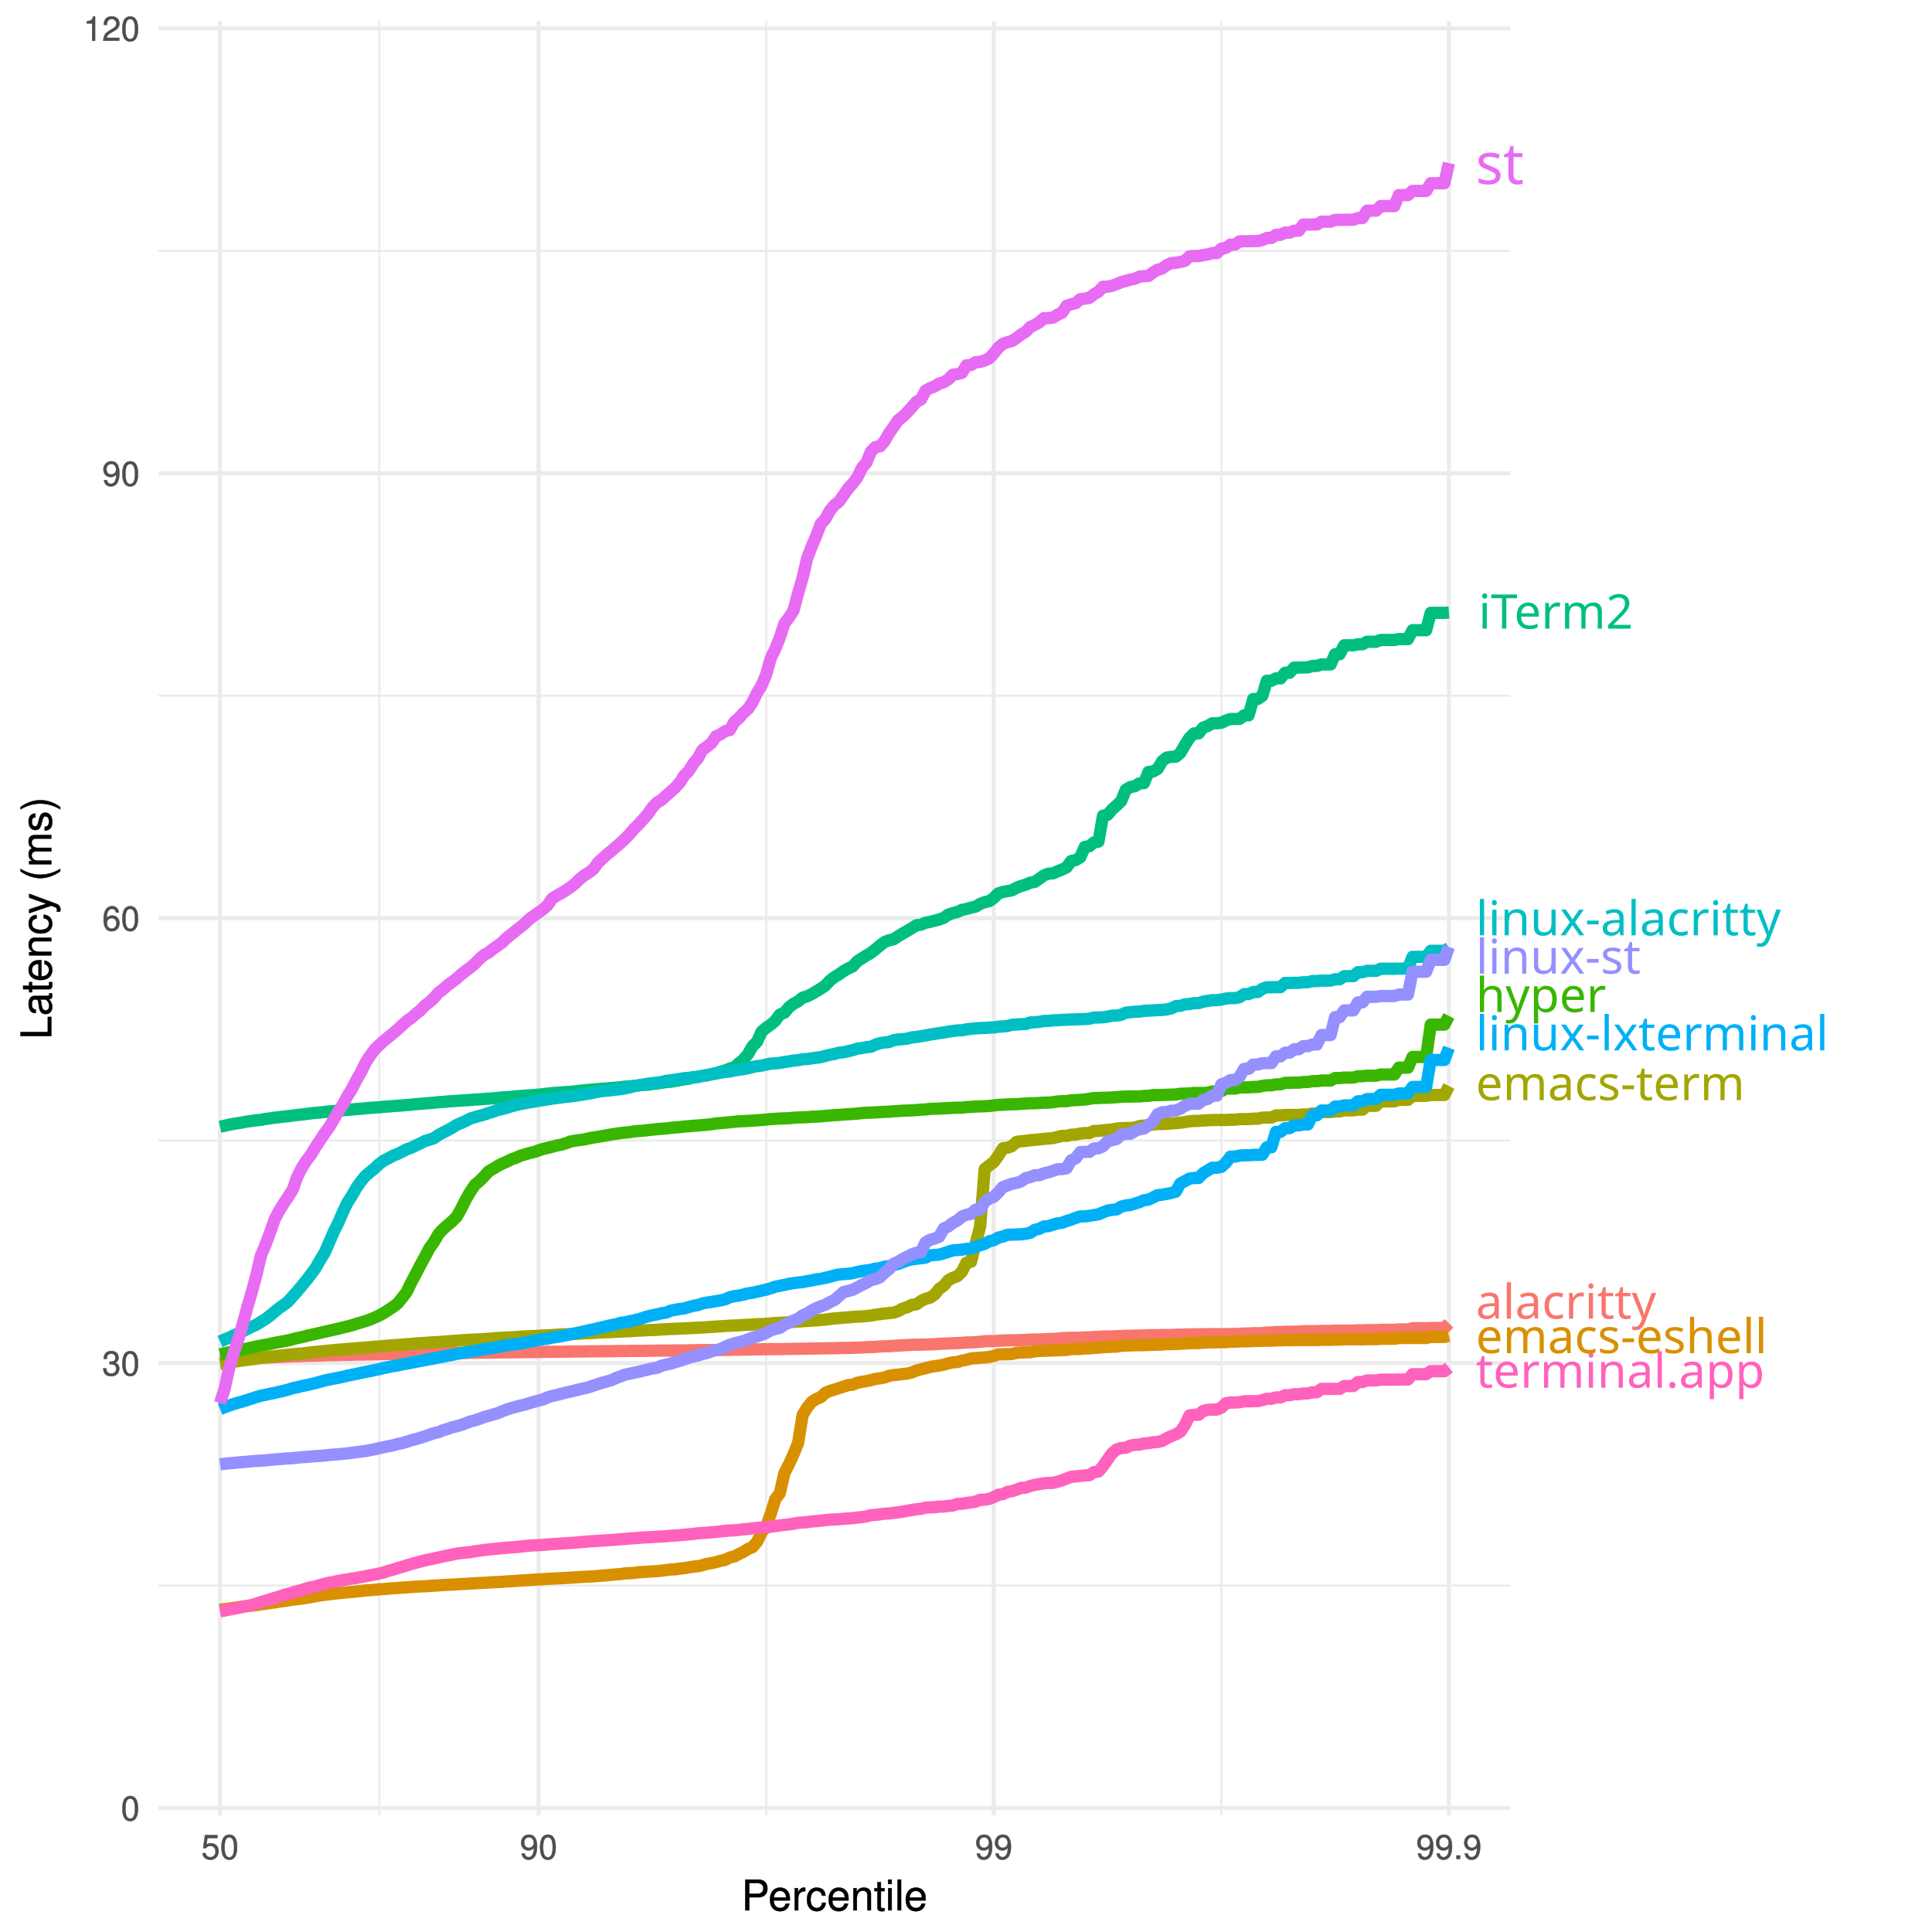
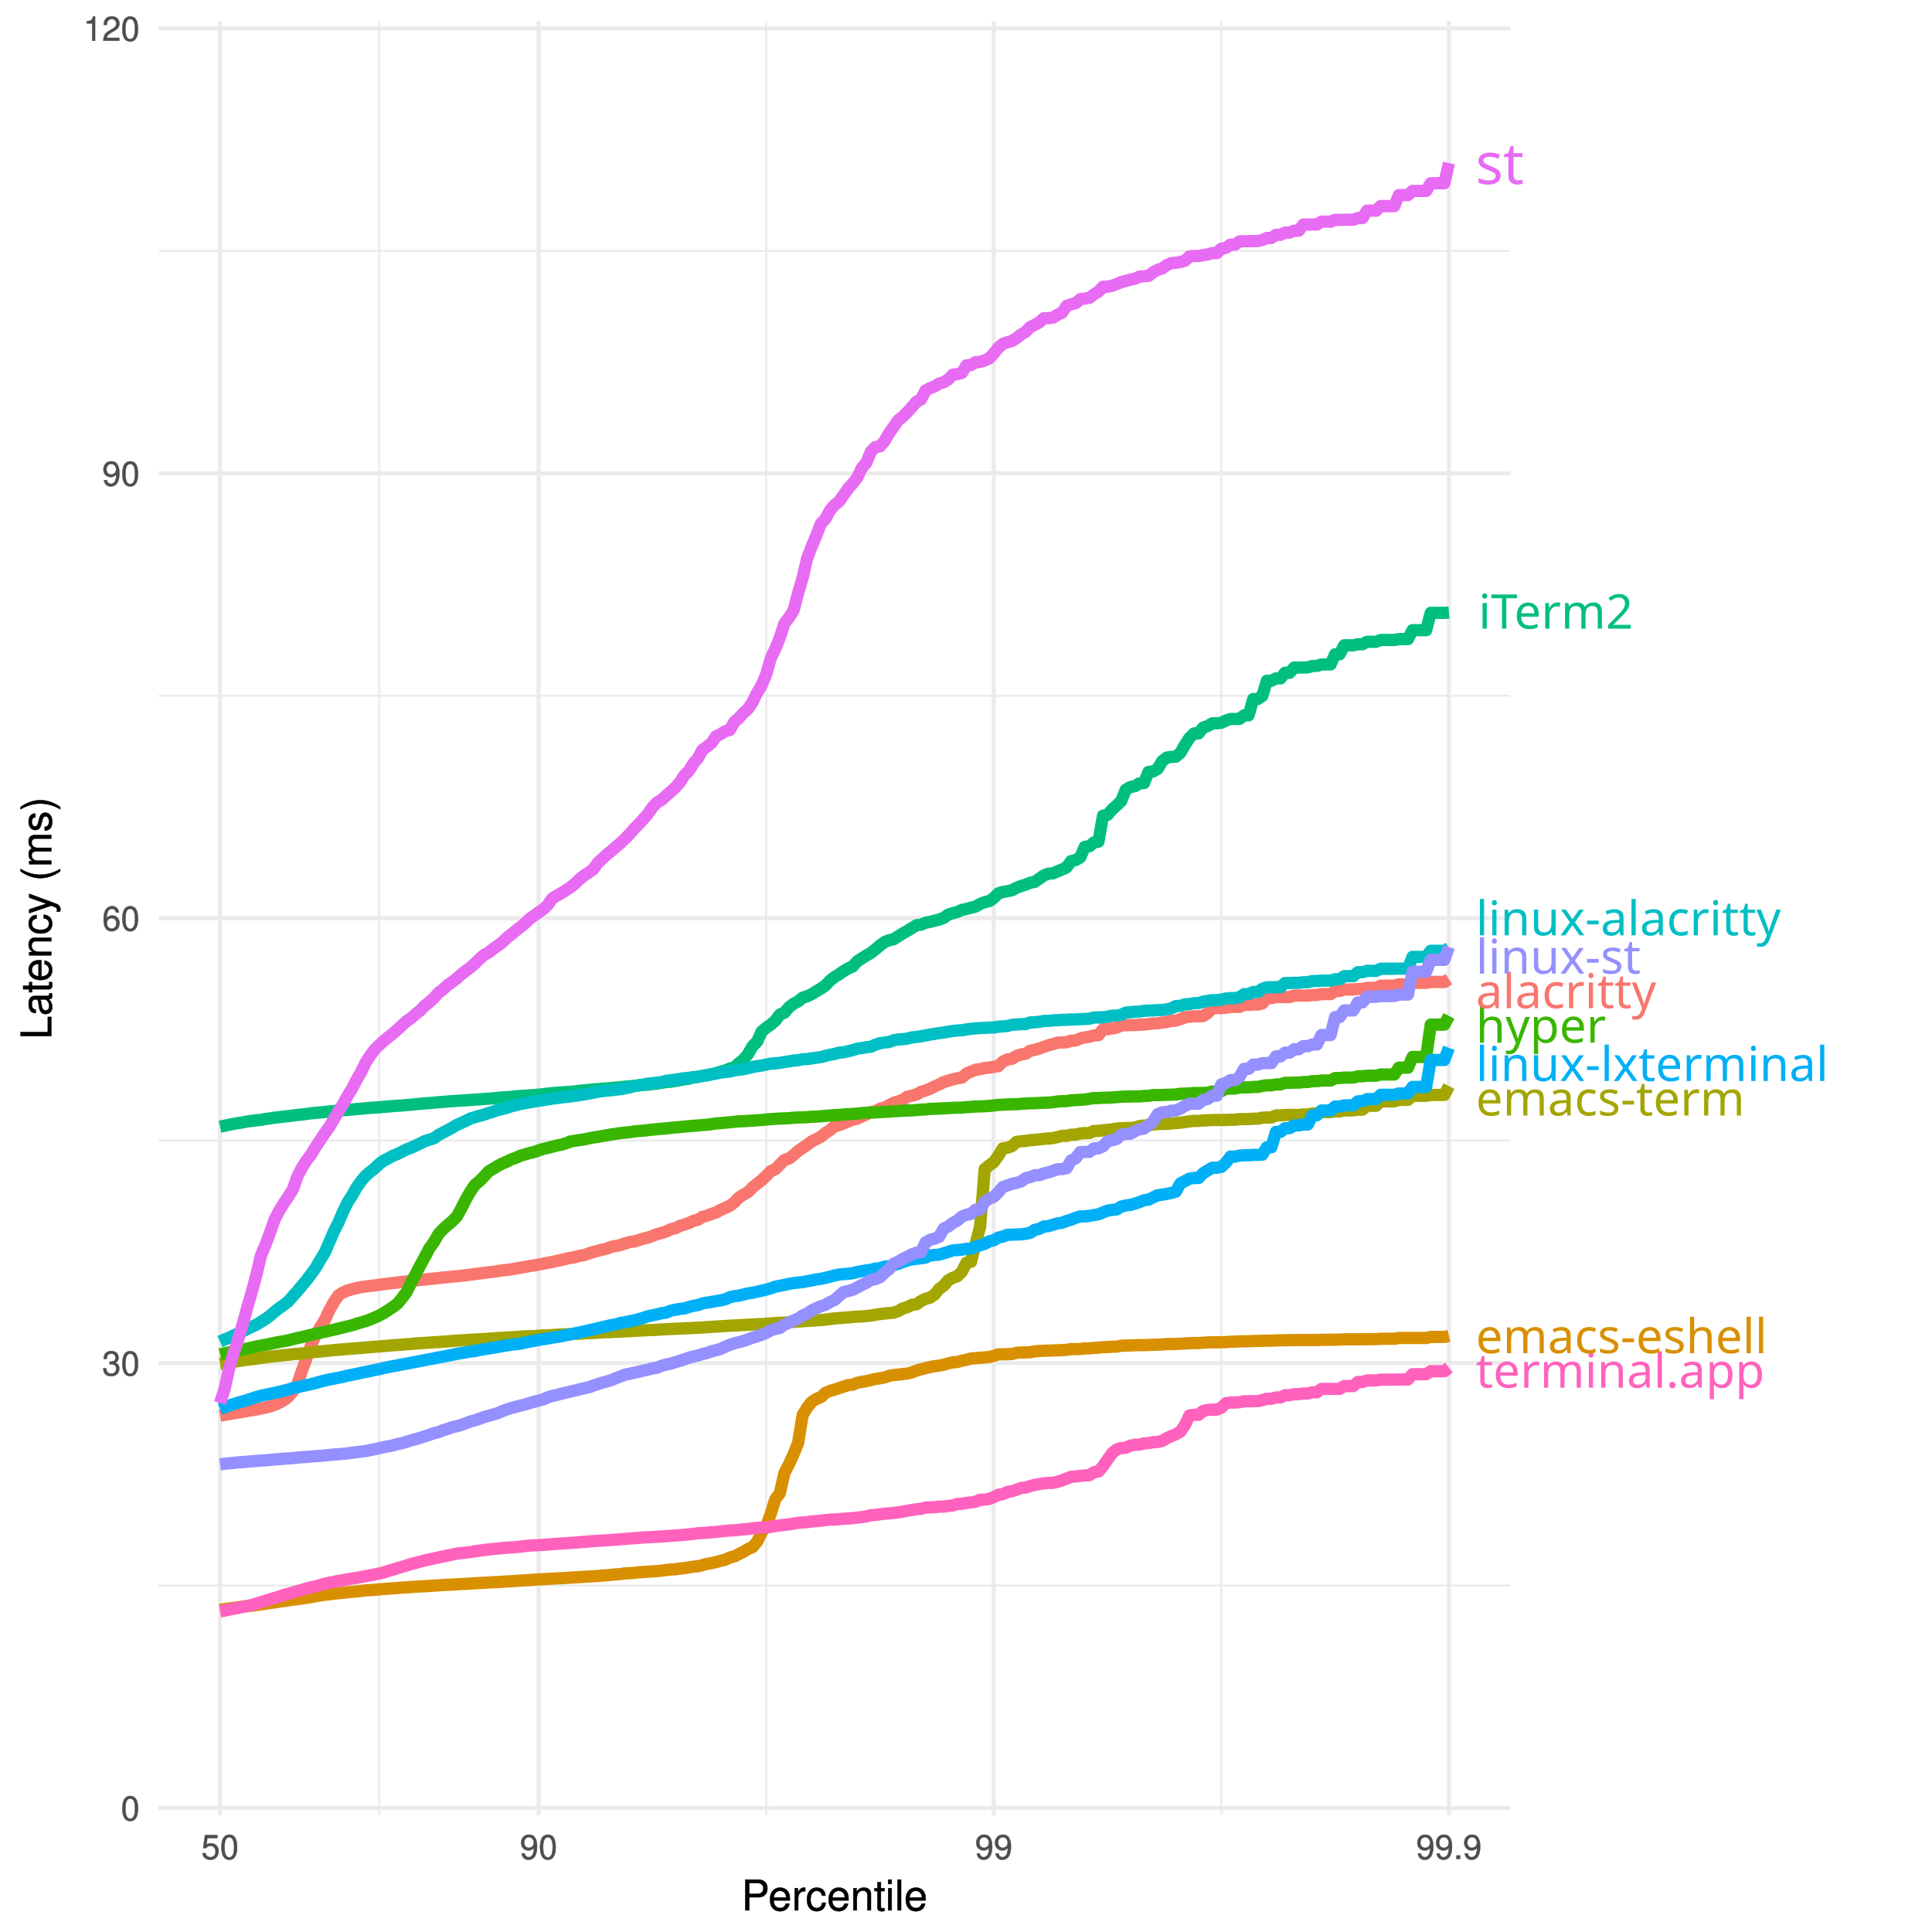
<svg xmlns="http://www.w3.org/2000/svg" width="504" height="504" viewBox="0 0 504 504">
-   <g transform="matrix(1 0 0 -1 0 504)" font-size="12" stroke-miterlimit="10" font-family="Helvetica, Arial, FreeSans, Liberation Sans, Nimbus Sans L, sans-serif" stroke-linejoin="round" stroke-linecap="round" stroke-width=".75" stroke="#000" fill-opacity="0" fill="none">
+   <g transform="matrix(1 0 0 -1 0 504)" fill="none" stroke="#000" stroke-width=".75" font-size="12" font-family="Helvetica, Arial, FreeSans, Liberation Sans, Nimbus Sans L, sans-serif" stroke-linecap="round" stroke-linejoin="round" stroke-miterlimit="10" fill-opacity="0">
    <defs>
      <clipPath id="a">
        <path stroke="none" d="M41.37 30.43h352.64v468.09H41.37z" />
      </clipPath>
    </defs>
    <g stroke-linecap="butt" clip-path="url(#a)">
      <g stroke="#EBEBEB">
        <path d="M41.37 90.39h352.64M41.37 206.45h352.64M41.37 322.5h352.64M41.37 438.56h352.64M98.95 30.43v468.09M199.88 30.43v468.09M318.61 30.43v468.09" stroke-width=".53" />
        <path d="M41.37 32.36h352.64M41.37 148.42h352.64M41.37 264.48h352.64M41.37 380.53h352.64M41.37 496.59h352.64M57.4 30.43v468.09m83.11-468.09v468.09M259.24 30.43v468.09M377.98 30.43v468.09" stroke-width="1.07" />
      </g>
-       <g stroke-miterlimit="1" stroke-width="3.2">
-         <path stroke="#F8766D" d="M57.4 149.08l1.18.08 1.19.07 1.19.08 1.19.08 1.18.07 1.19.08 1.19.08 1.19.08 1.18.07 1.19.04 1.19.08 1.19.08 1.18.04 1.19.03 1.19.08 1.18.04 1.19.04 1.19.04 1.19.04 1.18.04 1.19.03 1.19.04 1.19.04 1.18.04h1.19l1.19.04 1.19.04h1.18l1.19.04 1.19.04h1.18l1.19.03h1.19l1.19.04 1.18.04h1.19l1.19.04h1.19l1.18.04h1.19l1.19.04h1.19l1.18.04h1.19l1.19.03h1.18l1.19.04h1.19l1.19.04h2.37l1.19.04h2.37l1.19.04h1.19l1.19.04h2.37l1.19.04h1.18l1.19.04h2.38l1.18.03h1.19l1.19.04h2.37l1.19.04h1.19l1.19.04h3.56l1.18.04h1.19l1.19.04h2.37l1.19.04h2.38l1.18.03h2.38l1.19.04h2.37l1.19.04h3.56l1.19.04h1.18l1.19.04h3.56l1.19.04h2.38l1.18.04h1.19l1.19.04h2.37l1.19.03H188l1.19.04h1.19l1.19.04h1.18l1.19.04h1.19l1.19.04h1.18l1.19.04h1.19l1.18.04h2.38l1.19.04h1.18l1.19.03h1.19l1.19.04h1.18l1.19.04h1.19l1.19.04h1.18l1.19.04h1.19l1.18.04 1.19.04h1.19l1.19.03 1.18.04 1.19.04 1.19.08 1.19.04 1.18.04 1.19.11 1.19.04 1.19.04 1.18.08 1.19.07 1.19.08 1.18.04 1.19.08 1.19.04h1.19l1.18.04 1.19.03 1.19.04 1.19.12 1.18.04 1.19.04 1.19.07 1.19.04 1.18.04 1.19.12h1.19l1.18.07 1.19.08 1.19.16 1.19.04h1.18l1.19.07 1.19.08 1.19.04 1.18.04h1.19l1.19.04 1.19.03 1.18.08 1.19.04h1.19l1.18.08 1.19.04 1.19.04 1.19.03 1.18.16 1.19.04 1.19.04h1.19l1.18.04 1.19.07h1.19l1.19.12h1.18l1.19.11h1.19l1.18.04 1.19.04 1.19.04 1.19.08h1.18l1.19.04h1.19l1.19.04 1.18.07h2.38l1.19.04h2.37l1.19.08 1.18.04h1.19l1.19.04 1.19.03h2.37l1.19.04h4.75l1.19.04h1.18l1.19.04 1.19.08h1.18l1.19.08h2.38l1.18.19h1.19l1.19.12h1.19l1.18.07h1.19l1.19.04h1.19l1.18.12h3.56l1.19.07h2.38l1.18.08h4.75l1.19.08h1.19l1.19.04h2.37l1.19.08h3.56l1.19.11h2.37l1.19.31h3.56l1.19.04h3.56l1.19 1.24" />
+       <g stroke-width="3.2" stroke-miterlimit="1">
+         <path stroke="#F8766D" d="M57.4 134.69l1.18.23 1.19.19 1.19.23 1.19.16 1.18.19 1.19.23 1.19.2 1.19.19 1.18.27 1.19.23 1.19.31 1.19.39 1.18.54 1.19.66 1.19.89 1.18 1.47 1.19 1.86 1.19 3.52 1.19 3.29 1.18 3.28 1.19 2.56 1.19 2.16 1.19 1.86 1.18 2.59 1.19 2.09 1.19 1.78 1.19.77 1.18.51 1.19.35 1.19.3 1.18.24 1.19.15 1.19.16 1.19.15 1.18.16 1.19.15 1.19.16 1.19.15 1.18.12 1.19.15 1.19.12 1.19.15 1.18.12 1.19.15 1.19.08 1.18.15 1.19.12 1.19.12 1.19.15 1.18.08 1.19.15 1.19.08 1.19.16 1.18.11 1.19.16 1.19.15 1.19.16 1.18.15 1.19.16 1.19.11 1.18.19 1.19.2 1.19.11 1.19.16 1.18.23 1.19.19 1.19.2 1.19.23 1.18.15 1.19.24 1.19.23 1.19.23 1.18.23 1.19.27 1.19.24 1.18.31 1.19.23 1.19.23 1.19.31 1.18.19 1.19.43 1.19.39 1.19.3 1.18.31 1.19.27 1.19.47 1.19.23 1.18.23 1.19.43 1.19.35 1.18.15 1.19.35 1.19.39 1.19.27 1.18.42 1.19.47 1.19.31 1.19.38 1.18.58 1.19.27 1.19.59 1.19.38 1.18.39 1.19.58 1.19.27 1.18.77 1.19.31 1.19.47 1.19.35 1.18.69 1.19.5 1.19.59 1.19.88 1.18 1.24 1.19.74 1.19.69 1.19 1.2 1.18.97 1.19.93 1.19 1.12 1.18 1.24 1.19.5 1.19 1.2 1.19 1.24 1.18.35 1.19.89 1.19 1.08 1.19.81 1.18.78 1.19.92 1.19.58 1.19.62 1.18.97 1.19.77 1.19.97 1.18.31 1.19.47 1.19.5 1.19.46 1.18.27 1.19.58 1.19.51 1.19.65 1.18.16 1.19.7 1.19.3 1.19.62 1.18.62 1.19.35 1.19.43 1.18.81 1.19.27 1.19.31 1.19.7 1.18.34 1.19.47 1.19.58 1.19.54 1.18.62 1.19.35 1.19.34 1.19.28 1.18.19 1.19 1.04 1.19.51 1.18.5 1.19.12 1.19.34 1.19.08 1.18.23 1.19.16 1.19 1.2 1.19.54 1.18.19 1.19.74 1.19.38 1.19.2 1.18.77 1.19.23 1.19.35 1.18.43 1.19.42 1.19.31 1.19.39 1.18.04 1.19.04 1.19.42 1.19.04 1.18.54 1.19.27 1.19.16 1.19.38 1.18.04 1.19 1.55 1.19.04 1.18.19 1.19.2 1.19.58 1.19.03 1.18.04h1.19l1.19.12 1.19.04 1.18.11 1.19.16 1.19.04 1.19.19 1.18.16 1.19.27 1.19.07 1.18.39 1.19.47 1.19.19 1.19.08h1.18l1.19.07 1.19.78 1.19 1.27h1.18l1.19.04 1.19.08 1.19.23h2.37l1.19.54h1.18l1.19.08h1.19l1.19.27 1.18 1.39h1.19l1.19.27h3.56l1.19.39h3.56l1.19.16h1.18l1.19.23h2.38l1.18.81h1.19l1.19.39h2.37l1.19.15h1.19l1.19.27h2.37l1.19.58h3.56l1.19.35h2.37l1.19.39h3.56l1.19.23h3.56l1.19.74" />
        <path stroke="#D89000" d="M57.4 84.05l1.18.19 1.19.16 1.19.15 1.19.16 1.18.19 1.19.12 1.19.11 1.19.16 1.18.19 1.19.15 1.19.2 1.19.15 1.18.2 1.19.15 1.19.19 1.18.2 1.19.11 1.19.16 1.19.19 1.18.19 1.19.24 1.19.19 1.19.16 1.18.15 1.19.15 1.19.12 1.19.12 1.18.11 1.19.12 1.19.11 1.18.12 1.19.16 1.19.07 1.19.08 1.18.12 1.19.07 1.19.12 1.19.08 1.18.07 1.19.12 1.19.04 1.19.12 1.18.07 1.19.08 1.19.04 1.18.08 1.19.07 1.19.08 1.19.08 1.18.08 1.19.03 1.19.08 1.19.08 1.18.04 1.19.08 1.19.07 1.19.08 1.18.04 1.19.08 1.19.07 1.18.04 1.19.08 1.19.08 1.19.07 1.18.08 1.19.08 1.19.08 1.19.07 1.18.08 1.19.08 1.19.04 1.19.11 1.18.04 1.19.08 1.19.04 1.18.08 1.19.07 1.19.08 1.19.08 1.18.07 1.19.04 1.19.08 1.19.08 1.18.11 1.19.08 1.19.12 1.19.11 1.18.08 1.19.19 1.19.04 1.18.08 1.19.16 1.19.07 1.19.08 1.18.08 1.19.07 1.19.12 1.19.16 1.18.15 1.19.04 1.19.19 1.19.12 1.18.19 1.19.2 1.19.11 1.18.27 1.19.35 1.19.19 1.19.27 1.18.35 1.19.23 1.19.62 1.19.27 1.18.62 1.19.58 1.19.74 1.19.5 1.18 1.39 1.19 2.44 1.19 1.55 1.18 3.29 1.19 3.83 1.19 1.58 1.19 5.26 1.18 2.25 1.19 2.63 1.19 2.9 1.19 7.31 1.18 1.97 1.19 1.47 1.19.78 1.19.46 1.18 1.12 1.19.51 1.19.35 1.18.38 1.19.39 1.19.39 1.19.11 1.18.5 1.19.24 1.19.19 1.19.27 1.18.31 1.19.16 1.19.23 1.19.42 1.18.2 1.19.11 1.19.16 1.18.11 1.19.31 1.19.47 1.19.35 1.18.27 1.19.31 1.19.23 1.19.15 1.18.23 1.19.35 1.19.27 1.19.08 1.18.35 1.19.23 1.19.35 1.18.08 1.19.11 1.19.08 1.19.12 1.18.27 1.19.42h1.19l1.19.04 1.18.04 1.19.31 1.19.08 1.19.04 1.18.03 1.19.24 1.19.11 1.18.04 1.19.04 1.19.04 1.19.04 1.18.04 1.19.07 1.19.2h1.19l1.18.04 1.19.15h1.19l1.19.12 1.18.07 1.19.12 1.19.04 1.18.08 1.19.03 1.19.24 1.19.03 1.18.04 1.19.04 1.19.04h1.19l1.18.04 1.19.04 1.19.04 1.19.04 1.18.11h1.19l1.19.04 1.18.04 1.19.08 1.19.07 1.19.04h1.18l1.19.08 1.19.08 1.19.04h1.18l1.19.03h1.19l1.19.12h1.18l1.19.08 1.19.04h1.18l1.19.07h1.19l1.19.04 1.18.04h1.19l1.19.08h1.19l1.18.04h1.19l1.19.04h5.93l1.19.07h2.38l1.18.04h1.19l1.19.08h4.75l1.19.04h2.37l1.19.11h3.56l1.19.2h7.12l1.19.27h3.56l1.19.27" />
        <path stroke="#A3A500" d="M57.4 148.19l1.18.19 1.19.19 1.19.2 1.19.15 1.18.2 1.19.15 1.19.16 1.19.15 1.18.19 1.19.16 1.19.15 1.19.12 1.18.15 1.19.12 1.19.12 1.18.15 1.19.08 1.19.11 1.19.12 1.18.16 1.19.11 1.19.12 1.19.11 1.18.12 1.19.12 1.19.11 1.19.08 1.18.12 1.19.07 1.19.12 1.18.08 1.19.11 1.19.08 1.19.12 1.18.07 1.19.12 1.19.08 1.19.11 1.18.08 1.19.08 1.19.11 1.19.08 1.18.12 1.19.07 1.19.08 1.18.08 1.19.08 1.19.07 1.19.08 1.18.08 1.19.11 1.19.08 1.19.08 1.18.08 1.19.07 1.19.08 1.19.04 1.18.08 1.19.07 1.19.08 1.18.12 1.19.04 1.19.07 1.19.08 1.18.04 1.19.12 1.19.07 1.19.04 1.18.04 1.19.08 1.19.08 1.19.03 1.18.08 1.19.08 1.19.08 1.18.03 1.19.08 1.19.04 1.19.04 1.18.08 1.19.07 1.19.04 1.19.08 1.18.08 1.19.04 1.19.04 1.19.07 1.18.04 1.19.08 1.19.04 1.18.07 1.19.08 1.19.04 1.19.08 1.18.04 1.19.04 1.19.11 1.19.04 1.18.08 1.19.04 1.19.04 1.19.07 1.18.04 1.19.08 1.19.04 1.18.07 1.19.08 1.19.08 1.19.08 1.18.07 1.19.08 1.19.08 1.19.04 1.18.07 1.19.08 1.19.04 1.19.08 1.18.08 1.19.03 1.19.08 1.18.08 1.19.12 1.19.03 1.19.08 1.18.08 1.19.11 1.19.08 1.19.08 1.18.08 1.19.07 1.19.08 1.19.08 1.18.11 1.19.16 1.19.15 1.18.08 1.19.12 1.19.08 1.19.11 1.18.08 1.19.04 1.19.11 1.19.12 1.18.23 1.19.16 1.19.15 1.19.12 1.18.11 1.19.39 1.19.7 1.18.34 1.19.62 1.19.12 1.19.85 1.18.58 1.19.31 1.19.81 1.19 1.47 1.18.85 1.19 1.4 1.19.65 1.19.43 1.18 1.16 1.19 2.36 1.19.23 1.18 4.64 1.19 4.53 1.19 15.01 1.19.97 1.18.85 1.19 1.66 1.19 1.94 1.19.15 1.18.43 1.19 1.08 1.19.19 1.19.08 1.18.19 1.19.08 1.19.12 1.18.15 1.19.08 1.19.12 1.19.27 1.18.31h1.19l1.19.31 1.19.03 1.18.27 1.19.12h1.19l1.19.54 1.18.04 1.19.12 1.19.15 1.18.08 1.19.23 1.19.12 1.19.04h1.18l1.19.11 1.19.39 1.19.15 1.18.04 1.19.23 1.19.12h1.19l1.18.04 1.19.12 1.19.07 1.18.12 1.19.15 1.19.2 1.19.11h1.18l1.19.12 1.19.04 1.19.08h3.56l1.19.07h1.18l1.19.16h2.37l1.19.11h1.19l1.19.27 1.18.04h1.19l1.19.54h1.19l1.18.12h3.57l1.18.12h1.19l1.19.27h1.18l1.19.35h2.38l1.18.19h1.19l1.19.27h2.37l1.19.19h1.19l1.19 1.01h2.37l1.19 1.16h3.56l1.19.39h2.37l1.19 1.04h3.56l1.19.23h3.56l1.19 2.32" />
        <path stroke="#39B600" d="M57.4 150.7l1.18.27 1.19.24 1.19.23 1.19.27 1.18.23 1.19.27 1.19.27 1.19.27 1.18.23 1.19.2 1.19.23 1.19.27 1.18.23 1.19.2 1.19.23 1.18.31 1.19.31 1.19.23 1.19.31 1.18.27 1.19.27 1.19.27 1.19.27 1.18.27 1.19.27 1.19.28 1.19.3 1.18.28 1.19.3 1.19.39 1.18.35 1.19.35 1.19.42 1.19.51 1.18.54 1.19.66 1.19.77 1.19.77 1.18.89 1.19 1.47 1.19 1.55 1.19 2.48 1.18 2.2 1.19 2.32 1.19 2.17 1.18 2.24 1.19 1.63 1.19 2.09 1.19 1.27 1.18 1.05 1.19 1 1.19 1.2 1.19 2.13 1.18 2.36 1.19 2.05 1.19 1.78 1.19.97 1.18 1.2 1.19 1.31 1.19.7 1.18.73 1.19.62 1.19.5 1.19.62 1.18.39 1.19.54 1.19.35 1.19.35 1.18.27 1.19.42 1.19.39 1.19.27 1.18.31 1.19.31 1.19.23 1.18.35 1.19.47 1.19.19 1.19.19 1.18.16 1.19.27 1.19.23 1.19.15 1.18.24 1.19.19 1.19.23 1.19.16 1.18.19 1.19.12 1.19.11 1.18.2 1.19.11 1.19.08 1.19.15 1.18.12 1.19.12 1.19.11 1.19.08 1.18.15 1.19.12 1.19.08 1.19.15 1.18.08 1.19.12 1.19.07 1.18.12 1.19.08 1.19.15 1.19.2 1.18.07 1.19.12 1.19.11 1.19.12 1.18.12 1.19.04 1.19.07 1.19.08 1.18.08 1.19.08 1.19.11 1.18.12 1.19.07 1.19.08 1.19.04 1.18.04 1.19.12 1.19.07 1.19.04 1.18.04 1.19.12 1.19.03 1.19.08 1.18.12 1.19.08 1.19.11 1.18.04 1.19.12 1.19.07 1.19.08 1.18.08 1.19.15 1.19.08 1.19.04 1.18.04 1.19.08 1.19.07 1.19.04 1.18.12 1.19.04 1.19.11 1.18.04 1.19.04 1.19.08 1.19.11 1.18.04 1.19.16 1.19.04 1.19.03 1.18.08 1.19.04 1.19.08 1.19.04h1.18l1.19.15 1.19.04 1.18.12 1.19.03 1.19.04 1.19.08 1.18.12 1.19.15 1.19.04 1.19.08 1.18.04 1.19.03 1.19.08 1.19.08 1.18.08h1.19l1.19.07 1.18.08h1.19l1.19.12 1.19.19 1.18.08h1.19l1.19.23 1.19.04 1.18.08 1.19.07 1.19.2 1.19.19h1.18l1.19.08h1.19l1.18.08 1.19.07 1.19.12 1.19.04h1.18l1.19.04h1.19l1.19.11 1.18.04 1.19.19h1.19l1.19.04 1.18.04 1.19.04 1.19.04 1.18.19 1.19.04 1.19.04 1.19.12h2.37l1.19.07 1.19.31h1.18l1.19.12 1.19.66h2.37l1.19.27 1.19.04h1.18l1.19.11h1.19l1.19.27 1.18.16h1.19l1.19.23h1.19l1.18.42h1.19l1.19.04h1.19l1.18.16h1.19l1.19.23h1.18l1.19.16h2.38l1.18.65h1.19l1.19.12h2.37l1.19.35h1.19l1.19.15h2.37l1.19.31h3.56l1.19 1.78h2.37l1.19 2.79h3.56l1.19 8.43h3.56l1.19 2.28" />
        <path stroke="#00BF7D" d="M57.4 210.08l1.18.24 1.19.27 1.19.23 1.19.19 1.18.2 1.19.23 1.19.15 1.19.16 1.18.11 1.19.24 1.19.15 1.19.19 1.18.12 1.19.15 1.19.12 1.18.16 1.19.15 1.19.12 1.19.15 1.18.16 1.19.11 1.19.12 1.19.11 1.18.16 1.19.08 1.19.11 1.19.12 1.18.08 1.19.11 1.19.12 1.18.08 1.19.11 1.19.12 1.19.07 1.18.08 1.19.12 1.19.08 1.19.11 1.18.08 1.19.08 1.19.11 1.19.08 1.18.15 1.19.08 1.19.12 1.18.08 1.19.11 1.19.12 1.19.07 1.18.12 1.19.08 1.19.08 1.19.07 1.18.08 1.19.08 1.19.11 1.19.04 1.18.12 1.19.08 1.19.07 1.18.12 1.19.12 1.19.07 1.19.08 1.18.15 1.19.08 1.19.08 1.19.08 1.18.07 1.19.12 1.19.12 1.19.15 1.18.12 1.19.11 1.19.08 1.18.08 1.19.08 1.19.11 1.19.16 1.18.11 1.19.12 1.19.11 1.19.08 1.18.12 1.19.07 1.19.12 1.19.08 1.18.11 1.19.16 1.19.08 1.18.11 1.19.12 1.19.15 1.19.04 1.18.2 1.19.11 1.19.19 1.19.2 1.18.08 1.19.19 1.19.23 1.19.23 1.18.12 1.19.35 1.19.19 1.18.23 1.19.2 1.19.19 1.19.31 1.18.39 1.19.31 1.19.5 1.19.27 1.18 1.12 1.19.93 1.19 1.43 1.19 2.09 1.18 1.16 1.19 2.63 1.19 1.01 1.18.81 1.19 1.04 1.19 1.59 1.19.5 1.18 1.4 1.19.92 1.19.62 1.19.97 1.18.35 1.19.58 1.19.73 1.19.7 1.18.81 1.19 1.28 1.19.93 1.18.69 1.19.85 1.19.7 1.19.54 1.18 1.32 1.19.77 1.19.74 1.19.69 1.18.93 1.19 1.01 1.19.89 1.19.46 1.18.27 1.19.78 1.19.73 1.18.66 1.19.73 1.19.74 1.19.15 1.18.51 1.19.23 1.19.31 1.19.31 1.18.42 1.19.85 1.19.39 1.19.31 1.18.54 1.19.23 1.19.35 1.18.27 1.19.7 1.19.46 1.19.27 1.18.82 1.19 1.2 1.19.38 1.19.2 1.18.23 1.19.66 1.19.46 1.19.35 1.18.5 1.19.23 1.19.82 1.18.85 1.19.46 1.19.08 1.19.54 1.18.46 1.19.58 1.19 1.63 1.19.27 1.18.7 1.19 2.74 1.19.16 1.19 1 1.18.2 1.19 6.77 1.19.23 1.18 1.39 1.19 1.05 1.19 1.16 1.19 2.94 1.18.69 1.19.24 1.19.73 1.19.08 1.18 2.9 1.19.12 1.19.69 1.19 2.01 1.18.93 1.19.19 1.19.04 1.18 1.01 1.19 2.05 1.19 1.86 1.19 1.16h1.18l1.19 1.51 1.19.42 1.19.7h1.18l1.19.15 1.19.58 1.19.39h1.18l1.19.04 1.19.93h1.18l1.19 4.25h1.19l1.19.81 1.18 3.95h1.19l1.19.62h1.19l1.18 1.47h1.19l1.19 1.35h1.19l1.18.04h1.19l1.19.39h1.18l1.19.39h2.38l1.18 2.67h1.19l1.19 2.32h2.37l1.19.27h1.19l1.19.65h2.37l1.19.47h3.56l1.19.23h2.37l1.19 2.32h3.56l1.19 4.53h3.56l1.19.08" />
        <path stroke="#00BFC4" d="M57.4 154.03l1.18.54 1.19.47 1.19.58 1.19.54 1.18.54 1.19.62 1.19.58 1.19.54 1.18.73 1.19.74 1.19.89 1.19 1.01 1.18.96 1.19.81 1.19.93 1.18 1.36 1.19 1.31 1.19 1.43 1.19 1.44 1.18 1.54 1.19 1.63 1.19 2.09 1.19 1.93 1.18 2.71 1.19 2.75 1.19 2.35 1.19 2.79 1.18 2.44 1.19 1.85 1.19 2.09 1.18 1.67 1.19 1.39 1.19 1.01 1.19.96 1.18 1.12 1.19.89 1.19.58 1.19.66 1.18.47 1.19.58 1.19.62 1.19.42 1.18.58 1.19.54 1.19.62 1.18.35 1.19.39 1.19.85 1.19.62 1.18.62 1.19.65 1.19.74 1.19.5 1.18.54 1.19.62 1.19.35 1.19.35 1.18.31 1.19.42 1.19.35 1.18.43 1.19.27 1.19.31 1.19.42 1.18.27 1.19.31 1.19.2 1.19.23 1.18.19 1.19.23 1.19.16 1.19.19 1.18.2 1.19.15 1.19.16 1.18.15 1.19.12 1.19.15 1.19.19 1.18.2 1.19.19 1.19.23 1.19.24 1.18.19 1.19.11 1.19.12 1.19.16 1.18.11 1.19.23 1.19.24 1.18.34 1.19.2 1.19.19 1.19.23 1.18.12 1.19.15 1.19.16 1.19.31 1.18.15 1.19.16 1.19.19 1.19.19 1.18.08 1.19.2 1.19.03 1.18.27 1.19.16 1.19.35 1.19.11 1.18.27 1.19.16 1.19.12 1.19.27 1.18.19 1.19.15 1.19.24 1.19.31 1.18.23 1.19.15 1.19.27 1.18.24 1.19.07 1.19.12 1.19.23 1.18.16 1.19.23 1.19.08 1.19.27 1.18.03 1.19.2 1.19.15 1.19.16 1.18.31 1.19.31 1.19.19 1.18.35 1.19.11 1.19.27 1.19.28 1.18.38 1.19.16 1.19.23 1.19.12 1.18.54 1.19.38 1.19.2 1.19.11 1.18.47 1.19.19 1.19.08 1.18.15 1.19.31 1.19.12 1.19.19 1.18.2 1.19.23 1.19.19 1.19.19 1.18.16 1.19.23 1.19.16 1.19.15 1.18.04 1.19.23 1.19.16 1.18.11 1.19.08 1.19.04 1.19.08 1.18.03 1.19.2 1.19.08 1.19.11 1.18.31 1.19.08 1.19.08 1.19.03 1.18.43 1.19.04 1.19.11 1.18.24h1.19l1.19.15 1.19.04 1.18.08 1.19.04 1.19.07h1.19l1.18.08 1.19.04 1.19.08 1.19.31h1.18l1.19.07 1.19.16 1.18.27h1.19l1.19.23 1.19.54 1.18.12 1.19.12 1.19.03 1.19.2 1.18.07 1.19.04 1.19.08 1.19.04 1.18.15 1.19.27 1.19.59 1.18.07 1.19.39 1.19.08 1.19.23h1.18l1.19.39 1.19.19 1.19.19h1.18l1.19.16 1.19.27 1.19.11h1.18l1.19.24 1.19.81h1.18l1.19.54h1.19l1.19.85 1.18.39h1.19l1.19.04h1.19l1.18 1.08h1.19l1.19.04h1.19l1.18.15h1.19l1.19.31h1.18l1.19.12h2.38l1.18.35h1.19l1.19.81h2.37l1.19 1.04h1.19l1.19.35h2.37l1.19.54h3.56l1.19.04h2.37l1.19 3.06h3.56l1.19 1.58h3.56l1.19.7" />
        <path stroke="#00B0F6" d="M57.4 136.43l1.18.46 1.19.43 1.19.42 1.19.35 1.18.31 1.19.39 1.19.38 1.19.39 1.18.35 1.19.23 1.19.27 1.19.23 1.18.28 1.19.27 1.19.31 1.18.38 1.19.23 1.19.31 1.19.24 1.18.27 1.19.27 1.19.35 1.19.31 1.18.27 1.19.23 1.19.23 1.19.23 1.18.31 1.19.23 1.19.24 1.18.27 1.19.23 1.19.23 1.19.27 1.18.23 1.19.31 1.19.24 1.19.23 1.18.19 1.19.27 1.19.2 1.19.23 1.18.23 1.19.23 1.19.23 1.18.24 1.19.19 1.19.27 1.19.19 1.18.27 1.19.2 1.19.27 1.19.19 1.18.2 1.19.23 1.19.11 1.19.27 1.18.2 1.19.19 1.19.19 1.18.2 1.19.23 1.19.19 1.19.2 1.18.11 1.19.16 1.19.27 1.19.23 1.18.23 1.19.23 1.19.2 1.19.15 1.18.27 1.19.16 1.19.19 1.18.27 1.19.2 1.19.27 1.19.27 1.18.23 1.19.31 1.19.23 1.19.31 1.18.27 1.19.27 1.19.27 1.19.2 1.18.38 1.19.16 1.19.27 1.18.23 1.19.31 1.19.35 1.19.39 1.18.27 1.19.23 1.19.31 1.19.15 1.18.51 1.19.23 1.19.23 1.19.12 1.18.38 1.19.31 1.19.2 1.18.42 1.19.23 1.19.16 1.19.23 1.18.19 1.19.27 1.19.55 1.19.27 1.18.15 1.19.27 1.19.31 1.19.16 1.18.27 1.19.27 1.19.27 1.18.35 1.19.42 1.19.24 1.19.23 1.18.27 1.19.19 1.19.16 1.19.11 1.18.23 1.19.2 1.19.27 1.19.15 1.18.27 1.19.27 1.19.35 1.18.24 1.19.11 1.19.08 1.19.15 1.18.31 1.19.23 1.19.2 1.19.15 1.18.31 1.19.12 1.19.39 1.19.11 1.18.31 1.19.31 1.19.46 1.18.43 1.19.27 1.19.16 1.19.15 1.18.16 1.19.58 1.19.11 1.19.08 1.18.35 1.19.38 1.19.39 1.19.08 1.18.11 1.19.2 1.19.07 1.18.51 1.19.35 1.19.38 1.19.66 1.18.27 1.19.7 1.19.27 1.19.46 1.18.04 1.19.04 1.19.04 1.19.15 1.18.24 1.19.77 1.19.27 1.18.62 1.19.08 1.19.38 1.19.35 1.18.16 1.19.46 1.19.35 1.19.46 1.18.39h1.19l1.19.15 1.19.2 1.18.19 1.19.5 1.19.47 1.18.19 1.19.12 1.19.73 1.19.31 1.18.12 1.19.35 1.19.38 1.19.51 1.18.15 1.19.58 1.19.58 1.19.12 1.18.23 1.19.23 1.19.35 1.18 2.13 1.19.62 1.19.65 1.19.16h1.18l1.19 1.24 1.19.73 1.19.7h1.18l1.19.23 1.19 1.08 1.19 1.59h1.18l1.19.27 1.19.08h1.18l1.19.11h1.19l1.19.04 1.18 1.94h1.19l1.19 4.02h1.19l1.18.97h1.19l1.19.73h1.19l1.18.23h1.19l1.19 2.4h1.18l1.19 1.24h2.38l1.18 1.05h1.19l1.19.3h2.37l1.19 1.05h1.19l1.19.58h2.37l1.19 1.12h3.56l1.19.35h2.37l1.19 1.7h3.56l1.19 7.04h3.56l1.19 3.17" />
        <path stroke="#9590FF" d="M57.4 122l1.18.15 1.19.12 1.19.11 1.19.12 1.18.08 1.19.11 1.19.12 1.19.08 1.18.08 1.19.07 1.19.12 1.19.11 1.18.08 1.19.12 1.19.08 1.18.07 1.19.12 1.19.12 1.19.07 1.18.12 1.19.08 1.19.07 1.19.12 1.18.12 1.19.11 1.19.08 1.19.11 1.18.12 1.19.16 1.19.15 1.18.16 1.19.15 1.19.23 1.19.23 1.18.27 1.19.28 1.19.23 1.19.23 1.18.35 1.19.23 1.19.35 1.19.39 1.18.3 1.19.35 1.19.39 1.18.39 1.19.42 1.19.27 1.19.51 1.18.34 1.19.43 1.19.27 1.19.35 1.18.42 1.19.47 1.19.31 1.19.38 1.18.47 1.19.31 1.19.35 1.18.34 1.19.51 1.19.46 1.19.39 1.18.31 1.19.31 1.19.27 1.19.39 1.18.34 1.19.31 1.19.31 1.19.54 1.18.35 1.19.27 1.19.31 1.18.31 1.19.27 1.19.27 1.19.31 1.18.27 1.19.27 1.19.43 1.19.39 1.18.38 1.19.31 1.19.35 1.19.54 1.18.43 1.19.46 1.19.23 1.18.28 1.19.23 1.19.31 1.19.27 1.18.31 1.19.15 1.19.54 1.19.31 1.18.24 1.19.38 1.19.35 1.19.39 1.18.42 1.19.31 1.19.27 1.18.39 1.19.27 1.19.43 1.19.31 1.18.31 1.19.58 1.19.5 1.19.39 1.18.3 1.19.31 1.19.43 1.19.43 1.18.34 1.19.43 1.19.46 1.18.7 1.19.35 1.19.27 1.19.85 1.18.5 1.19.58 1.19.47 1.19.85 1.18.5 1.19.81 1.19.58 1.19.51 1.18.38 1.19.7 1.19.54 1.18 1.05 1.19 1.04 1.19.27 1.19.31 1.18.62 1.19.62 1.19.58 1.19.73 1.18.24 1.19.5 1.19 1.16 1.19.93 1.18 1.43 1.19.5 1.19.74 1.18.58 1.19.62 1.19.42 1.19.16 1.18 2.51 1.19.7 1.19.31 1.19.5 1.18 2.13 1.19.54 1.19.93 1.19.62 1.18 1.04 1.19.47 1.19.23 1.18 1.08 1.19.04 1.19 2.05 1.19.81 1.18.47 1.19 1.16 1.19 1.39 1.19.42 1.18.43 1.19.23 1.19.39 1.19.85 1.18.27 1.19.47 1.19.03 1.18.47 1.19.27 1.19.39 1.19.42 1.18.04 1.19.23 1.19 2.05 1.19.54 1.18 1.59 1.19.08h1.19l1.19.89 1.18.04 1.19.54 1.19 1.31 1.18.27 1.19.31 1.19 1.13 1.19.19 1.18.04 1.19.69 1.19.51 1.19.15 1.18.89 1.19.93 1.19 1.93 1.19.51 1.18.07 1.19.35 1.19.04 1.18.5 1.19.7 1.19.54 1.19.04h1.18l1.19.97 1.19.27 1.19.85h1.18l1.19 2.94 1.19.39 1.19.73h1.18l1.19.85 1.19 2.09h1.18l1.19 1.12h1.19l1.19.35 1.18.04h1.19l1.19 1.74h1.19l1.18.97h1.19l1.19.89h1.19l1.18.81h1.19l1.19.43h1.18l1.19 2.47h2.38l1.18 4.68h1.19l1.19 1.74h2.37l1.19 2.09h1.19l1.19 1.47h2.37l1.19.2h3.56l1.19.38h2.37l1.19 5.96h3.56l1.19 3.09h3.56l1.19 3.37" />
        <path stroke="#E76BF3" d="M57.4 137.98l1.18 3.67 1.19 5.3 1.19 4.14 1.19 3.48 1.18 4.02 1.19 4.41 1.19 4.03 1.19 4.45 1.18 5.03 1.19 2.78 1.19 3.21 1.19 3.44 1.18 2.21 1.19 1.93 1.19 1.74 1.18 1.9 1.19 3.37 1.19 2.32 1.19 1.85 1.18 1.55 1.19 1.97 1.19 1.78 1.19 1.82 1.18 1.59 1.19 2.05 1.19 2.01 1.19 1.86 1.18 2.2 1.19 1.9 1.19 2.32 1.18 2.05 1.19 2.47 1.19 1.82 1.19 1.59 1.18 1.16 1.19 1.08 1.19.97 1.19.97 1.18 1 1.19 1.12 1.19 1.09 1.19.81 1.18 1.04 1.19.93 1.19 1.24 1.18.93 1.19 1.08 1.19 1.36 1.19.89 1.18 1.08 1.19.85 1.19.89 1.19 1.08 1.18.93 1.19.85 1.19 1.05 1.19 1.2 1.18 1.04 1.19.62 1.19.97 1.18.81 1.19.89 1.19 1.16 1.19.93 1.18.97 1.19.92 1.19.97 1.19 1.16 1.18.85 1.19.85 1.19.82 1.19 1.12 1.18 1.7 1.19.74 1.19.65 1.18.74 1.19.81 1.19.93 1.19 1.16 1.18.97 1.19.73 1.19.89 1.19 1.67 1.18 1.08 1.19 1.12 1.19.93 1.19 1.04 1.18 1.01 1.19 1.12 1.19 1.24 1.18 1.35 1.19 1.2 1.19 1.32 1.19 1.35 1.18 1.7 1.19 1.28 1.19.66 1.19 1.12 1.18 1.01 1.19 1.08 1.19 1.31 1.19 1.9 1.18 1.16 1.19 1.93 1.19 1.4 1.18 2.16 1.19.85 1.19.97 1.19 1.74 1.18.54 1.19.78 1.19.31 1.19 2.09 1.18 1 1.19 1.36 1.19 1.04 1.19 1.78 1.18 2.44 1.19 1.93 1.19 2.86 1.18 4.22 1.19 2.44 1.19 2.98 1.19 3.63 1.18 1.55 1.19 1.82 1.19 4.52 1.19 4.07 1.18 5.03 1.19 3.13 1.19 2.78 1.19 3.14 1.18 1.24 1.19 2.2 1.19 1.43 1.18.89 1.19 1.7 1.19 1.71 1.19 1.31 1.18 1.55 1.19 2.47 1.19 1.4 1.19 2.9 1.18 1.2 1.19.19 1.19 1.36 1.19 2.08 1.18 1.63 1.19 1.74 1.19.93 1.18 1.16 1.19 1.31 1.19 1.4 1.19.62 1.18 2.28 1.19.66 1.19.46 1.19.74 1.18.34 1.19.74 1.19 1.24 1.19.15 1.18.31 1.19 1.97 1.19.08 1.18.74 1.19.07 1.19.39 1.19.54 1.18 1.28 1.19 1.51 1.19 1 1.19.43 1.18.31 1.19.77 1.19.93 1.19.7 1.18 1.23 1.19.58 1.19.66 1.18 1.09h1.19l1.19.15 1.19.74 1.18.54 1.19 1.78 1.19.42 1.19.27 1.18 1.05 1.19.15 1.19.2 1.19.92 1.18.7 1.19 1.28h1.19l1.18.27 1.19.42 1.19.51 1.19.31 1.18.34 1.19.24 1.19.54 1.19.11 1.18.08 1.19.93 1.19.66 1.19.35 1.18.88 1.19.51 1.19.11 1.18.2 1.19.31 1.19 1.16 1.19.07h1.18l1.19.24 1.19.19 1.19.35h1.18l1.19 1.16 1.19.19 1.19.85h1.18l1.19.85 1.19.04h1.18l1.19.04h1.19l1.19.27 1.18.54h1.19l1.19.82h1.19l1.18.58h1.19l1.19.5h1.19l1.18 1.59h1.19l1.19.03h1.18l1.19.74h2.38l1.18.46h1.19l1.19.04h2.37l1.19.43h1.19l1.19 1.93h2.37l1.19 1.2h3.56l1.19 2.86h2.37l1.19 1.09h3.56l1.19 2.01h3.56l1.19 5.26" />
        <path stroke="#FF62BC" d="M57.4 83.66l1.18.19 1.19.24 1.19.23 1.19.23 1.18.27 1.19.23 1.19.27 1.19.35 1.18.39 1.19.35 1.19.38 1.19.35 1.18.35 1.19.43 1.19.31 1.18.34 1.19.35 1.19.31 1.19.39 1.18.31 1.19.23 1.19.35 1.19.35 1.18.27 1.19.19 1.19.27 1.19.2 1.18.19 1.19.23 1.19.16 1.18.23 1.19.19 1.19.27 1.19.2 1.18.27 1.19.27 1.19.42 1.19.31 1.18.39 1.19.35 1.19.34 1.19.39 1.18.31 1.19.31 1.19.31 1.18.27 1.19.23 1.19.27 1.19.27 1.18.24 1.19.23 1.19.27 1.19.15 1.18.12 1.19.12 1.19.23 1.19.15 1.18.16 1.19.15 1.19.12 1.18.11 1.19.12 1.19.12 1.19.07 1.18.08 1.19.12 1.19.15 1.19.12 1.18.08 1.19.03 1.19.08 1.19.08 1.18.12 1.19.07 1.19.08 1.18.08 1.19.08 1.19.07 1.19.12 1.18.08 1.19.11 1.19.08 1.19.08 1.18.07 1.19.08 1.19.08 1.19.08 1.18.11 1.19.08 1.19.12 1.18.07 1.19.08 1.19.12 1.19.04 1.18.07 1.19.08 1.19.04 1.19.11 1.18.08 1.19.08 1.19.08 1.19.11 1.18.12 1.19.11 1.19.16 1.18.08 1.19.07 1.19.12 1.19.08 1.18.15 1.19.12 1.19.11 1.19.04 1.18.12 1.19.15 1.19.08 1.19.19 1.18.08 1.19.12 1.19.04 1.18.15 1.19.2 1.19.15 1.19.15 1.18.12 1.19.19 1.19.24 1.19.07 1.18.08 1.19.19 1.19.08 1.19.12 1.18.15 1.19.12 1.19.04 1.18.07 1.19.12 1.19.08 1.19.08 1.18.15 1.19.12 1.19.19 1.19.31 1.18.08 1.19.15 1.19.16 1.19.07 1.18.16 1.19.11 1.19.2 1.18.23 1.19.19 1.19.2 1.19.11 1.18.31 1.19.08 1.19.04 1.19.15h1.18l1.19.2 1.19.07 1.19.43 1.18.04 1.19.23 1.19.12 1.18.19 1.19.5 1.19.04 1.19.19 1.18.47 1.19.62 1.19.15 1.19.58 1.18.2 1.19.38 1.19.47 1.19.07 1.18.43 1.19.27 1.19.23 1.18.2 1.19.11h1.19l1.19.31 1.18.35 1.19.46 1.19.47 1.19.08 1.18.15 1.19.12 1.19.07 1.19.78 1.18.19 1.19 1.36 1.19 1.74 1.18 1.66 1.19.97 1.19.38 1.19.08 1.18.54 1.19.23 1.19.04 1.19.31 1.18.08 1.19.23 1.19.08 1.19.27 1.18.7 1.19.54 1.19.5 1.18.66 1.19 1.74 1.19 2.51 1.19.16h1.18l1.19 1 1.19.28 1.19.07h1.18l1.19.51 1.19 1.16 1.19.19h1.18l1.19.08 1.19.23h1.18l1.19.04h1.19l1.19.27 1.18.35h1.19l1.19.35h1.19l1.18.58h1.19l1.19.27h1.19l1.18.19h1.19l1.19.31h1.18l1.19.89h4.75l1.19.73h2.37l1.19 1.05h1.19l1.19.42h2.37l1.19.2h3.56l1.19.04h2.37l1.19 1.39h3.56l1.19.77h3.56l1.19.97" />
      </g>
    </g>
-     <g stroke-width=".1" font-size="8.8" stroke="#4D4D4D" text-anchor="end" fill-opacity="1" fill="#4D4D4D">
+     <g stroke-width=".1" font-size="8.8" stroke="#4D4D4D" text-anchor="end" fill="#4D4D4D" fill-opacity="1">
      <text transform="matrix(1 0 0 -1 36.44 32.36)">
        <tspan dy="3.23" x="0">0</tspan>
      </text>
      <text transform="matrix(1 0 0 -1 36.44 148.42)">
        <tspan dy="3.23" x="0">30</tspan>
      </text>
      <text transform="matrix(1 0 0 -1 36.44 264.48)">
        <tspan dy="3.23" x="0">60</tspan>
      </text>
      <text transform="matrix(1 0 0 -1 36.44 380.53)">
        <tspan dy="3.23" x="0">90</tspan>
      </text>
      <text transform="matrix(1 0 0 -1 36.44 496.59)">
        <tspan dy="3.23" x="0">120</tspan>
      </text>
    </g>
-     <g stroke-width=".1" font-size="8.8" stroke="#4D4D4D" text-anchor="middle" fill-opacity="1" fill="#4D4D4D">
+     <g stroke-width=".1" font-size="8.8" stroke="#4D4D4D" text-anchor="middle" fill="#4D4D4D" fill-opacity="1">
      <text transform="matrix(1 0 0 -1 57.4 25.5)">
        <tspan dy="6.46" x="0">50</tspan>
      </text>
      <text transform="matrix(1 0 0 -1 140.51 25.5)">
        <tspan dy="6.46" x="0">90</tspan>
      </text>
      <text transform="matrix(1 0 0 -1 259.24 25.5)">
        <tspan dy="6.46" x="0">99</tspan>
      </text>
      <text transform="matrix(1 0 0 -1 377.98 25.5)">
        <tspan dy="6.46" x="0">99.9</tspan>
      </text>
    </g>
-     <text text-anchor="middle" fill-opacity="1" fill="#000" transform="matrix(1 0 0 -1 217.69 13.56)" stroke-width=".1" font-size="11">
+     <text text-anchor="middle" fill="#000" fill-opacity="1" transform="matrix(1 0 0 -1 217.69 13.56)" stroke-width=".1" font-size="11">
      <tspan dy="7.9" x="0">Percentile</tspan>
    </text>
-     <text transform="matrix(0 1 1 0 5.48 264.48)" text-anchor="middle" fill-opacity="1" fill="#000" stroke-width=".1" font-size="11">
+     <text transform="matrix(0 1 1 0 5.48 264.48)" text-anchor="middle" fill="#000" fill-opacity="1" stroke-width=".1" font-size="11">
      <tspan dy="7.9" x="0">Latency (ms)</tspan>
    </text>
-     <g font-weight="400" font-family="sans-serif" letter-spacing="0" word-spacing="0" fill-opacity="1" stroke="none" stroke-width="1" stroke-linecap="butt" stroke-linejoin="miter">
-       <text style="line-height:125%;-inkscape-font-specification:'sans-serif, Normal';text-align:start" x="384.942" y="-456" font-size="15" fill="#e76bf3" writing-mode="lr" transform="scale(1 -1)">
-         <tspan>st</tspan>
-       </text>
-       <text style="line-height:125%;-inkscape-font-specification:'sans-serif, Normal';text-align:start" x="385.698" y="-263.182" font-size="12.5" fill="#00bf7d" transform="scale(1 -1)">
-         <tspan x="385.698" y="-340">iTerm2</tspan>
-       </text>
-       <text style="line-height:125%;-inkscape-font-specification:'sans-serif, Normal';text-align:start" font-size="12.5" fill="#00bfc4" transform="scale(1 -1)">
-         <tspan x="385" y="-260">linux-alacritty</tspan>
-       </text>
-       <text style="line-height:125%;-inkscape-font-specification:'sans-serif, Normal';text-align:start" x="384.942" y="-218.562" font-size="12.5" fill="#39b600" transform="scale(1 -1)">
-         <tspan x="385" y="-240">hyper</tspan>
-       </text>
-       <text style="line-height:125%;-inkscape-font-specification:'sans-serif, Normal';text-align:start" x="385.698" y="-164.867" font-size="12.5" fill="#f8766d" transform="scale(1 -1)">
-         <tspan x="385" y="-160">alacritty</tspan>
-       </text>
-       <text style="line-height:125%;-inkscape-font-specification:'sans-serif, Normal';text-align:start" x="384.942" y="-147.473" font-size="12.5" fill="#00b0f6" transform="scale(1 -1)">
-         <tspan x="385" y="-230">linux-lxterminal</tspan>
-       </text>
-       <text style="line-height:125%;-inkscape-font-specification:'sans-serif, Normal';text-align:start" x="384.942" y="-135.373" font-size="12.5" fill="#a3a500" transform="scale(1 -1)">
-         <tspan x="385" y="-217">emacs-term</tspan>
-       </text>
-       <text style="line-height:125%;-inkscape-font-specification:'sans-serif, Normal';text-align:start" x="385.698" y="-122.516" font-size="12.5" fill="#ff62bc" transform="scale(1 -1)">
-         <tspan x="385" y="-142">terminal.app</tspan>
-       </text>
-       <text style="line-height:125%;-inkscape-font-specification:'sans-serif, Normal';text-align:start" x="386.454" y="-107.39" font-size="12.5" fill="#9590ff" transform="scale(1 -1)">
-         <tspan x="385" y="-250">linux-st</tspan>
-       </text>
-       <text style="line-height:125%;-inkscape-font-specification:'sans-serif, Normal';text-align:start" x="385.698" y="-93.021" font-size="12.5" fill="#d89000" transform="scale(1 -1)">
-         <tspan x="385" y="-151">emacs-eshell</tspan>
-       </text>
-     </g>
+     <text style="line-height:125%;-inkscape-font-specification:'sans-serif, Normal';text-align:start" x="384.942" y="-456" transform="scale(1 -1)" font-weight="400" font-size="15" font-family="sans-serif" letter-spacing="0" word-spacing="0" fill="#e76bf3" fill-opacity="1" stroke="none" stroke-width="1" stroke-linecap="butt" stroke-linejoin="miter" writing-mode="lr">
+       <tspan>st</tspan>
+     </text>
+     <text style="line-height:125%;-inkscape-font-specification:'sans-serif, Normal';text-align:start" x="385.698" y="-263.182" transform="scale(1 -1)" font-weight="400" font-size="12.5" font-family="sans-serif" letter-spacing="0" word-spacing="0" fill="#00bf7d" fill-opacity="1" stroke="none" stroke-width="1" stroke-linecap="butt" stroke-linejoin="miter">
+       <tspan x="385.698" y="-340">iTerm2</tspan>
+     </text>
+     <text style="line-height:125%;-inkscape-font-specification:'sans-serif, Normal';text-align:start" transform="scale(1 -1)" font-weight="400" font-size="12.5" font-family="sans-serif" letter-spacing="0" word-spacing="0" fill="#00bfc4" fill-opacity="1" stroke="none" stroke-width="1" stroke-linecap="butt" stroke-linejoin="miter">
+       <tspan x="385" y="-260">linux-alacritty</tspan>
+     </text>
+     <text style="line-height:125%;-inkscape-font-specification:'sans-serif, Normal';text-align:start" x="384.942" y="-218.562" transform="scale(1 -1)" font-weight="400" font-size="12.5" font-family="sans-serif" letter-spacing="0" word-spacing="0" fill="#39b600" fill-opacity="1" stroke="none" stroke-width="1" stroke-linecap="butt" stroke-linejoin="miter">
+       <tspan x="385" y="-232">hyper</tspan>
+     </text>
+     <text style="line-height:125%;-inkscape-font-specification:'sans-serif, Normal';text-align:start" x="385.698" y="-164.867" transform="scale(1 -1)" font-weight="400" font-size="12.5" font-family="sans-serif" letter-spacing="0" word-spacing="0" fill="#f8766d" fill-opacity="1" stroke="none" stroke-width="1" stroke-linecap="butt" stroke-linejoin="miter">
+       <tspan x="385" y="-241">alacritty</tspan>
+     </text>
+     <text style="line-height:125%;-inkscape-font-specification:'sans-serif, Normal';text-align:start" x="384.942" y="-147.473" transform="scale(1 -1)" font-weight="400" font-size="12.5" font-family="sans-serif" letter-spacing="0" word-spacing="0" fill="#00b0f6" fill-opacity="1" stroke="none" stroke-width="1" stroke-linecap="butt" stroke-linejoin="miter">
+       <tspan x="385" y="-222">linux-lxterminal</tspan>
+     </text>
+     <text style="line-height:125%;-inkscape-font-specification:'sans-serif, Normal';text-align:start" x="384.942" y="-135.373" transform="scale(1 -1)" font-weight="400" font-size="12.5" font-family="sans-serif" letter-spacing="0" word-spacing="0" fill="#a3a500" fill-opacity="1" stroke="none" stroke-width="1" stroke-linecap="butt" stroke-linejoin="miter">
+       <tspan x="385" y="-213">emacs-term</tspan>
+     </text>
+     <text style="line-height:125%;-inkscape-font-specification:'sans-serif, Normal';text-align:start" x="385.698" y="-122.516" transform="scale(1 -1)" font-weight="400" font-size="12.5" font-family="sans-serif" letter-spacing="0" word-spacing="0" fill="#ff62bc" fill-opacity="1" stroke="none" stroke-width="1" stroke-linecap="butt" stroke-linejoin="miter">
+       <tspan x="385" y="-142">terminal.app</tspan>
+     </text>
+     <text style="line-height:125%;-inkscape-font-specification:'sans-serif, Normal';text-align:start" x="386.454" y="-107.39" transform="scale(1 -1)" font-weight="400" font-size="12.5" font-family="sans-serif" letter-spacing="0" word-spacing="0" fill="#9590ff" fill-opacity="1" stroke="none" stroke-width="1" stroke-linecap="butt" stroke-linejoin="miter">
+       <tspan x="385" y="-250">linux-st</tspan>
+     </text>
+     <text style="line-height:125%;-inkscape-font-specification:'sans-serif, Normal';text-align:start" x="385.698" y="-93.021" transform="scale(1 -1)" font-weight="400" font-size="12.5" font-family="sans-serif" letter-spacing="0" word-spacing="0" fill="#d89000" fill-opacity="1" stroke="none" stroke-width="1" stroke-linecap="butt" stroke-linejoin="miter">
+       <tspan x="385" y="-151">emacs-eshell</tspan>
+     </text>
  </g>
</svg>
